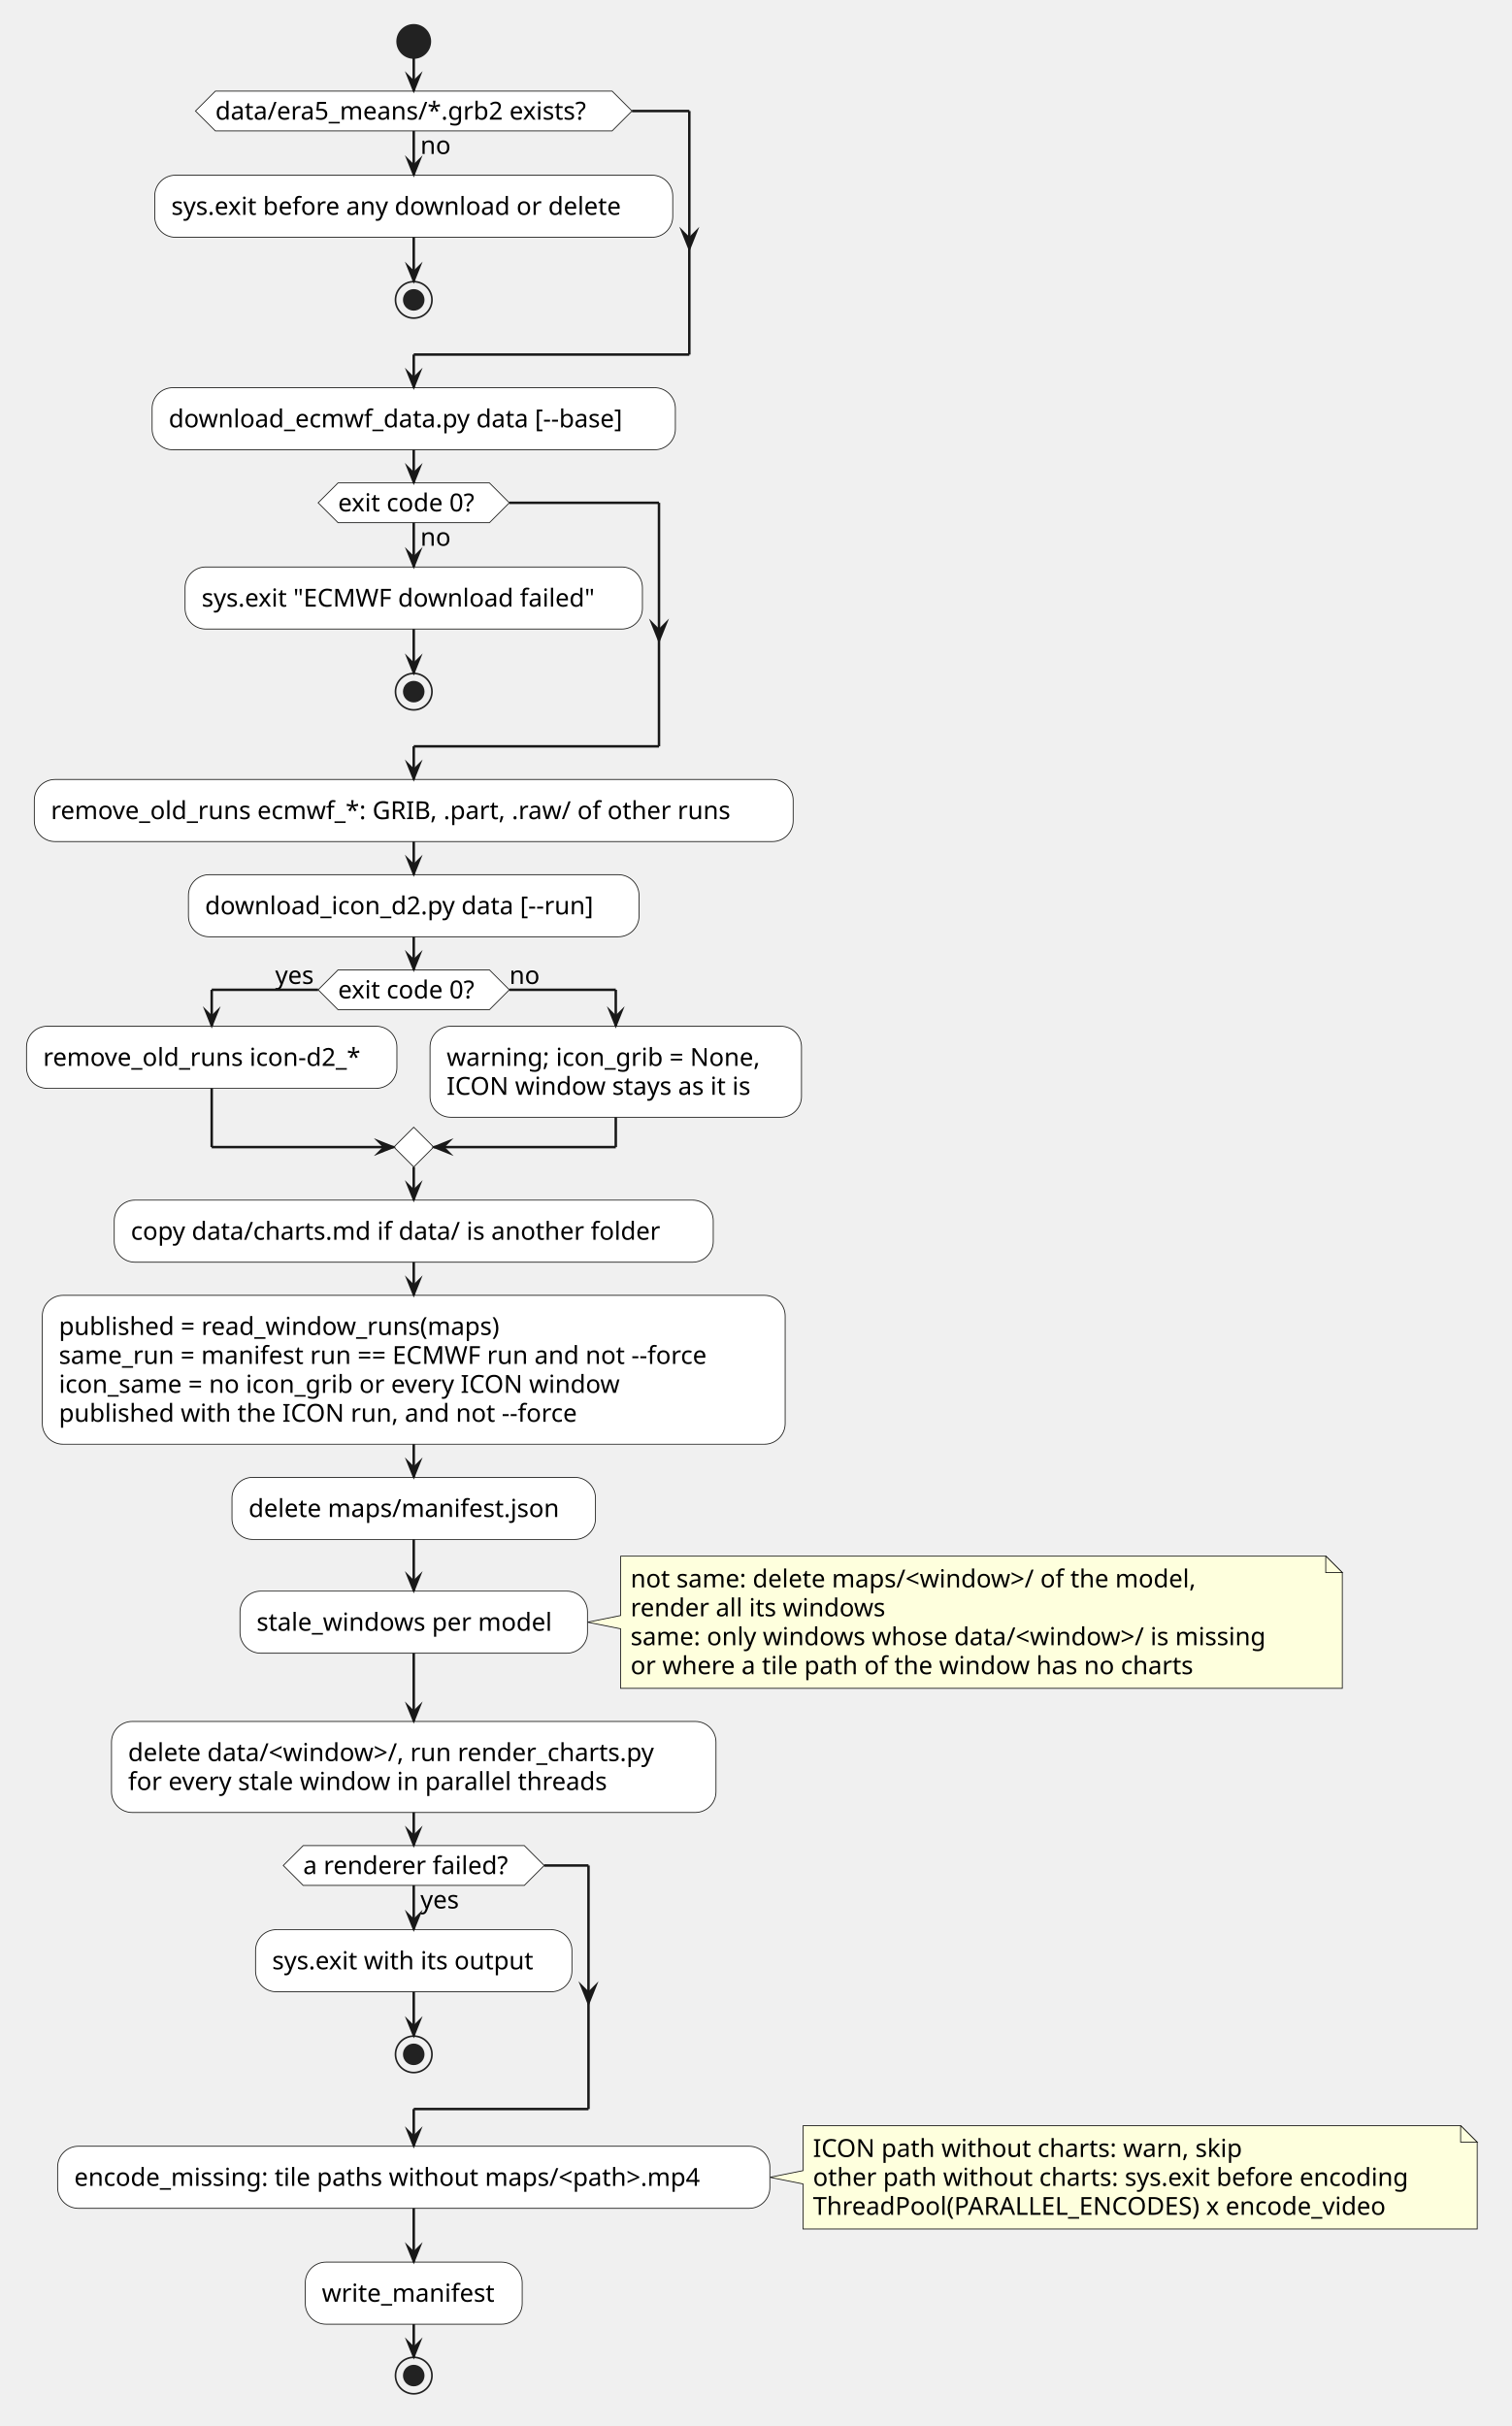
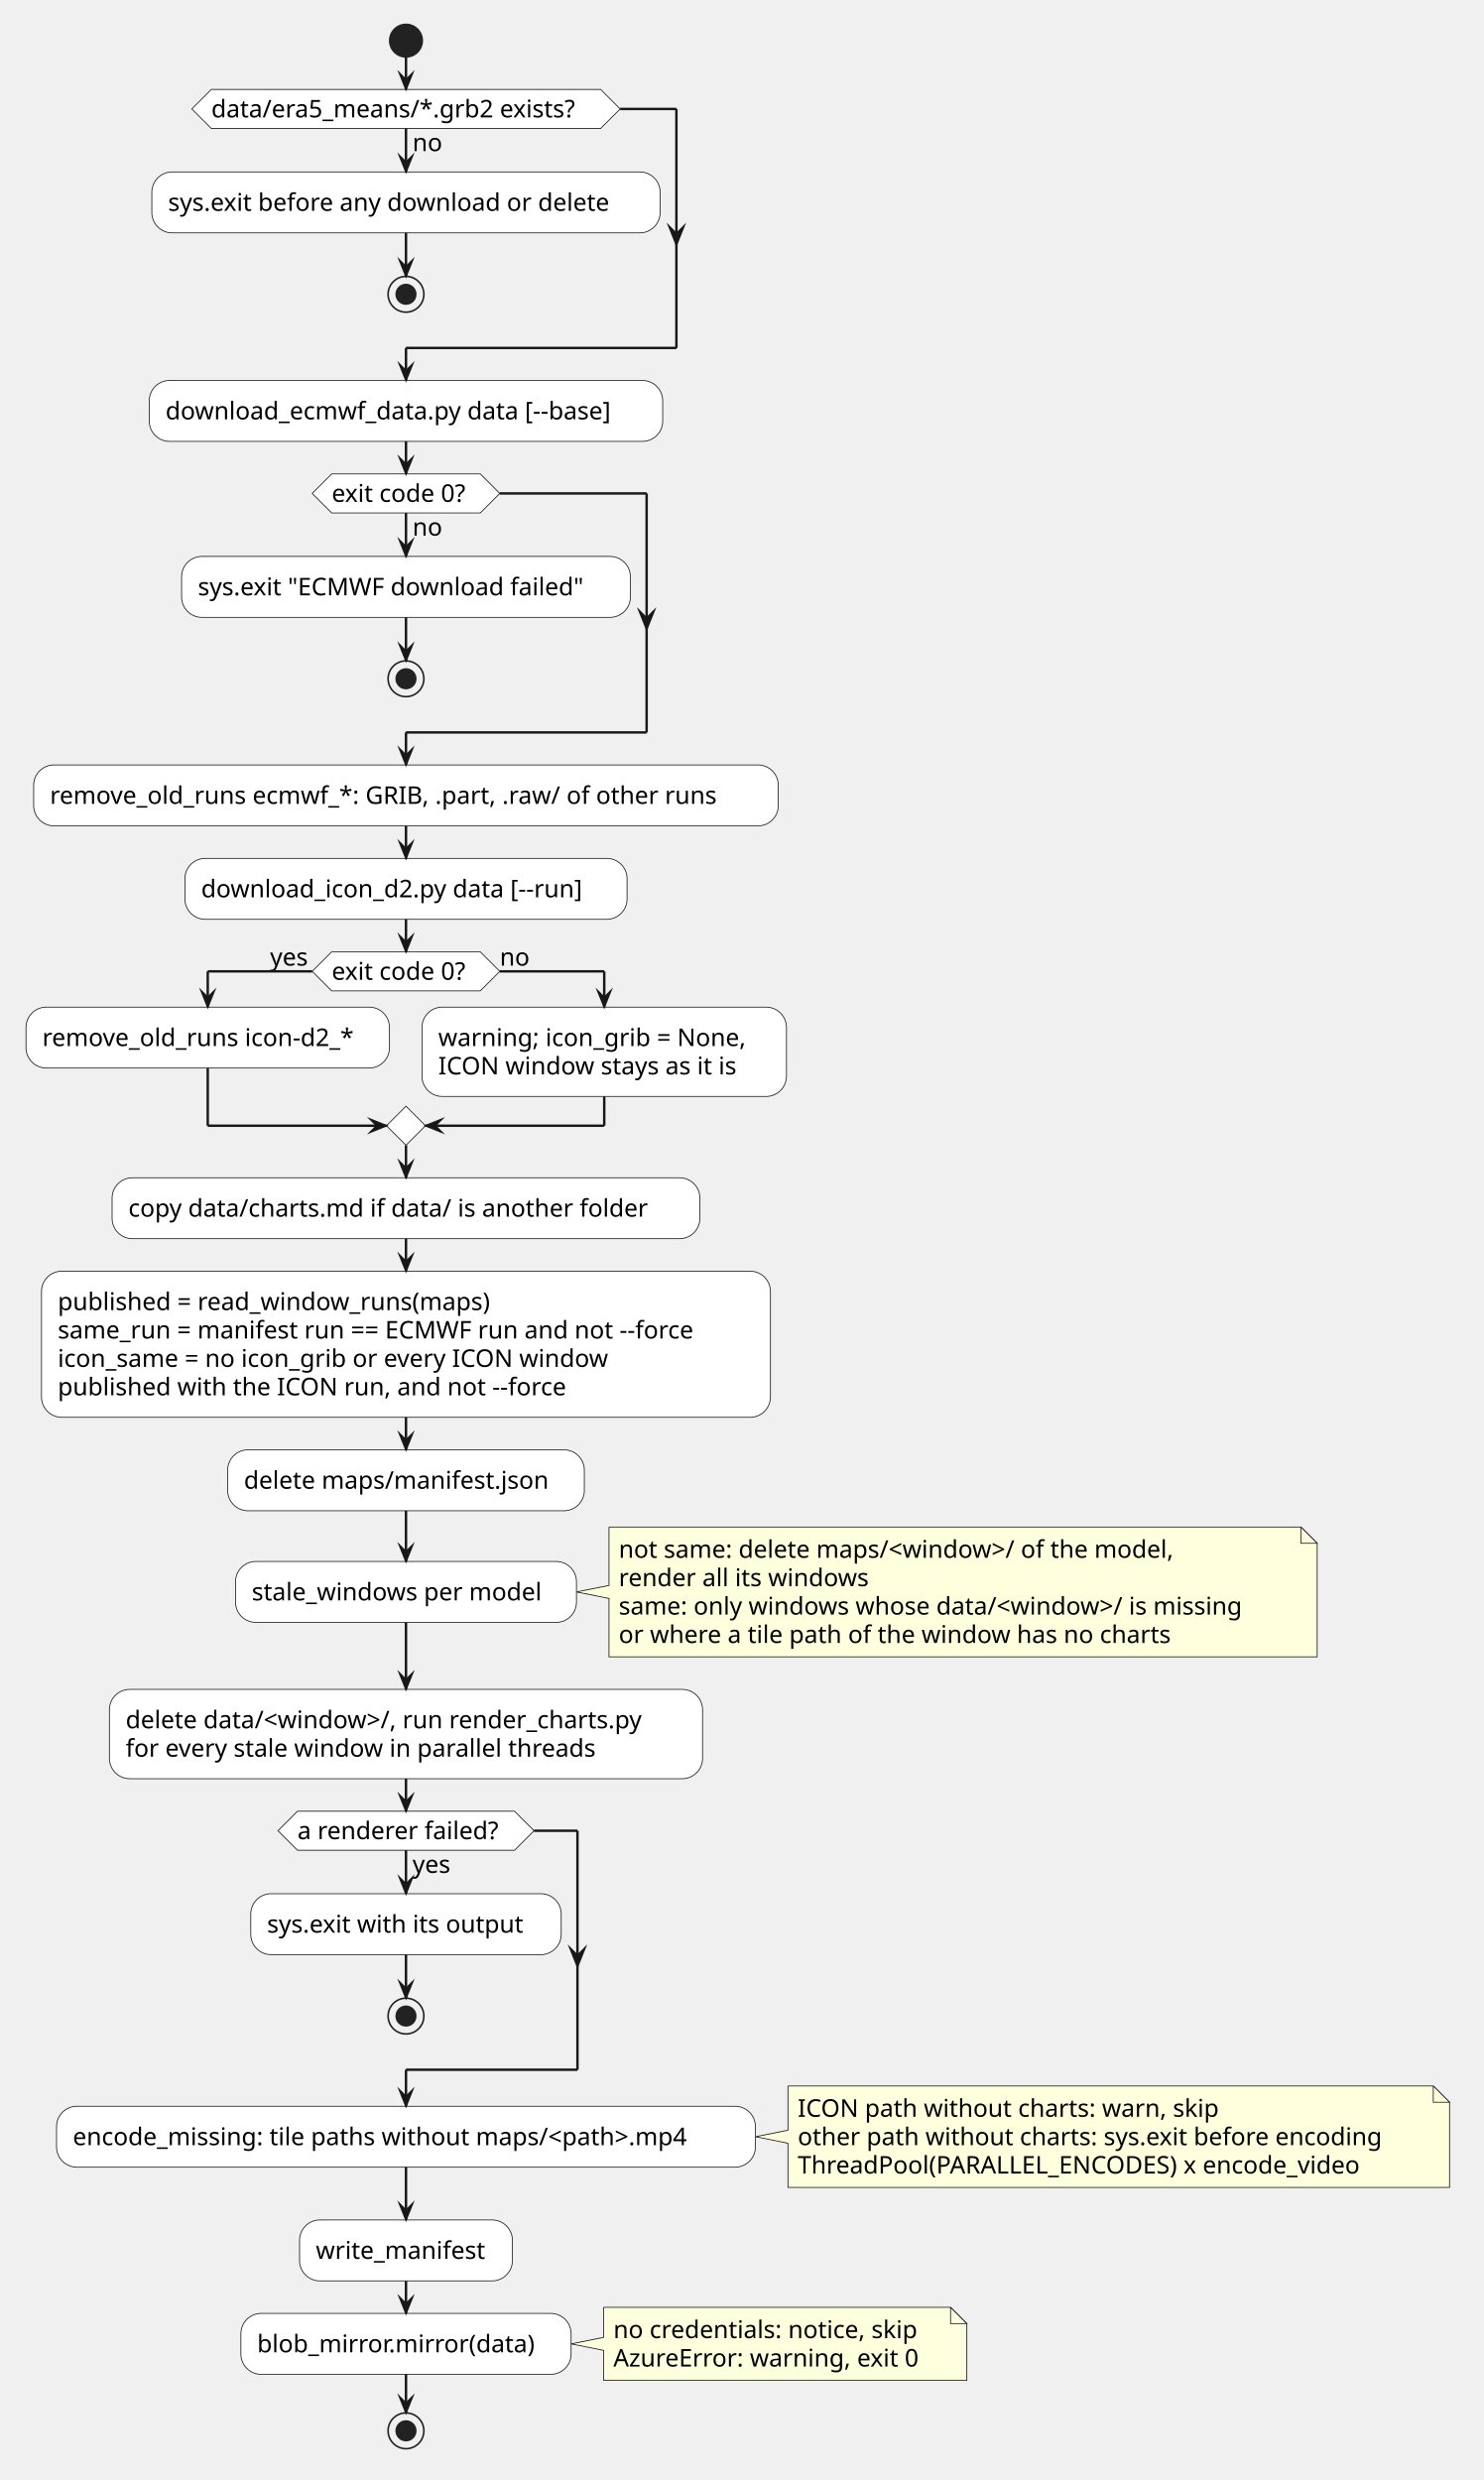
- <svg xmlns="http://www.w3.org/2000/svg" version="1.1" data-diagram-type="ACTIVITY" style="width:912px;height:1464px;background:#FFFFFF;" width="912px" height="1464px" viewBox="0 0 912 1464" zoomAndPan="magnify" preserveAspectRatio="none" contentStyleType="text/css">
+ <svg xmlns="http://www.w3.org/2000/svg" version="1.1" data-diagram-type="ACTIVITY" style="width:912px;height:1525px;background:#FFFFFF;" width="912px" height="1525px" viewBox="0 0 912 1525" zoomAndPan="magnify" preserveAspectRatio="none" contentStyleType="text/css">
  <defs />
  <g font-family="sans-serif" lengthAdjust="spacing">
    <ellipse cx="249.655" cy="25" rx="10" ry="10" fill="#222" style="stroke:#222;stroke-width:1;" />
    <rect x="93.365" y="105.73" width="312.581" height="37.461" fill="#FFF" style="stroke:#1D1D1B;stroke-width:0.5;" rx="12.5" ry="12.5" />
    <text x="103.365" y="129.654" fill="#000" font-size="15" textLength="292.581">sys.exit before any download or delete</text>
    <ellipse cx="249.655" cy="180.961" rx="11" ry="11" fill="none" style="stroke:#222;stroke-width:1;" />
    <ellipse cx="249.655" cy="180.961" rx="6" ry="6" fill="#222" style="stroke:#222;stroke-width:1;" />
    <polygon points="129.948,55,369.362,55,381.362,67,369.362,79,129.948,79,117.948,67,129.948,55" fill="#FFF" style="stroke:#1D1D1B;stroke-width:0.5;stroke-linejoin:miter;stroke-miterlimit:10;" />
    <text x="253.655" y="92.923" fill="#000" font-size="15" textLength="18.684">no</text>
    <text x="129.948" y="72.193" fill="#000" font-size="15" textLength="239.414">data/era5_means/*.grb2 exists?</text>
    <rect x="91.79" y="233.961" width="315.73" height="37.461" fill="#FFF" style="stroke:#1D1D1B;stroke-width:0.5;" rx="12.5" ry="12.5" />
    <text x="101.79" y="257.884" fill="#000" font-size="15" textLength="295.73">download_ecmwf_data.py data [--base]</text>
    <rect x="111.668" y="342.152" width="275.974" height="37.461" fill="#FFF" style="stroke:#1D1D1B;stroke-width:0.5;" rx="12.5" ry="12.5" />
    <text x="121.668" y="366.076" fill="#000" font-size="15" textLength="255.974">sys.exit "ECMWF download failed"</text>
    <ellipse cx="249.655" cy="417.383" rx="11" ry="11" fill="none" style="stroke:#222;stroke-width:1;" />
    <ellipse cx="249.655" cy="417.383" rx="6" ry="6" fill="#222" style="stroke:#222;stroke-width:1;" />
    <polygon points="203.971,291.422,295.34,291.422,307.34,303.422,295.34,315.422,203.971,315.422,191.971,303.422,203.971,291.422" fill="#FFF" style="stroke:#1D1D1B;stroke-width:0.5;stroke-linejoin:miter;stroke-miterlimit:10;" />
    <text x="253.655" y="329.345" fill="#000" font-size="15" textLength="18.684">no</text>
    <text x="203.971" y="308.615" fill="#000" font-size="15" textLength="91.37">exit code 0?</text>
    <rect x="20.702" y="470.383" width="457.908" height="37.461" fill="#FFF" style="stroke:#1D1D1B;stroke-width:0.5;" rx="12.5" ry="12.5" />
    <text x="30.702" y="494.306" fill="#000" font-size="15" textLength="437.908">remove_old_runs ecmwf_*: GRIB, .part, .raw/ of other runs</text>
    <rect x="113.708" y="527.844" width="271.895" height="37.461" fill="#FFF" style="stroke:#1D1D1B;stroke-width:0.5;" rx="12.5" ry="12.5" />
    <text x="123.708" y="551.767" fill="#000" font-size="15" textLength="251.895">download_icon_d2.py data [--run]</text>
    <polygon points="203.971,585.305,295.34,585.305,307.34,597.305,295.34,609.305,203.971,609.305,191.971,597.305,203.971,585.305" fill="#FFF" style="stroke:#1D1D1B;stroke-width:0.5;stroke-linejoin:miter;stroke-miterlimit:10;" />
    <text x="203.971" y="602.498" fill="#000" font-size="15" textLength="91.37">exit code 0?</text>
    <text x="166.05" y="593.767" fill="#000" font-size="15" textLength="25.92">yes</text>
    <text x="307.34" y="593.767" fill="#000" font-size="15" textLength="18.684">no</text>
    <rect x="16" y="619.305" width="223.496" height="37.461" fill="#FFF" style="stroke:#1D1D1B;stroke-width:0.5;" rx="12.5" ry="12.5" />
    <text x="26" y="643.228" fill="#000" font-size="15" textLength="203.496">remove_old_runs icon-d2_*</text>
    <rect x="259.496" y="619.305" width="224.133" height="54.922" fill="#FFF" style="stroke:#1D1D1B;stroke-width:0.5;" rx="12.5" ry="12.5" />
    <text x="269.496" y="643.228" fill="#000" font-size="15" textLength="204.133">warning; icon_grib = None,</text>
    <text x="269.496" y="660.689" fill="#000" font-size="15" textLength="197.292">ICON window stays as it is</text>
    <polygon points="249.655,680.227,261.655,692.227,249.655,704.227,237.655,692.227,249.655,680.227" fill="#FFF" style="stroke:#1D1D1B;stroke-width:0.5;stroke-linejoin:miter;stroke-miterlimit:10;" />
    <rect x="68.928" y="724.227" width="361.455" height="37.461" fill="#FFF" style="stroke:#1D1D1B;stroke-width:0.5;" rx="12.5" ry="12.5" />
    <text x="78.928" y="748.15" fill="#000" font-size="15" textLength="341.455">copy data/charts.md if data/ is another folder</text>
    <rect x="25.528" y="781.688" width="448.254" height="89.844" fill="#FFF" style="stroke:#1D1D1B;stroke-width:0.5;" rx="12.5" ry="12.5" />
    <text x="35.528" y="805.611" fill="#000" font-size="15" textLength="286.919">published = read_window_runs(maps)</text>
    <text x="35.528" y="823.072" fill="#000" font-size="15" textLength="428.254">same_run = manifest run == ECMWF run and not --force</text>
    <text x="35.528" y="840.533" fill="#000" font-size="15" textLength="364.607">icon_same = no icon_grib or every ICON window</text>
    <text x="35.528" y="857.994" fill="#000" font-size="15" textLength="332.358">published with the ICON run, and not --force</text>
    <rect x="139.987" y="891.531" width="219.336" height="37.461" fill="#FFF" style="stroke:#1D1D1B;stroke-width:0.5;" rx="12.5" ry="12.5" />
    <text x="149.987" y="915.455" fill="#000" font-size="15" textLength="199.336">delete maps/manifest.json</text>
    <path d="M374.489,938.992 L374.489,974.914 L354.489,978.914 L374.489,982.914 L374.489,1018.836 A0,0 0 0 0 374.489,1018.836 L809.974,1018.836 A0,0 0 0 0 809.974,1018.836 L809.974,948.992 L799.974,938.992 L374.489,938.992 A0,0 0 0 0 374.489,938.992" style="stroke:#181818;stroke-width:0.5;" fill="#FEFFDD" />
    <path d="M799.974,938.992 L799.974,948.992 L809.974,948.992 L799.974,938.992" style="stroke:#181818;stroke-width:0.5;" fill="#FEFFDD" />
    <text x="380.489" y="957.916" fill="#000" font-size="15" textLength="370.173">not same: delete maps/&lt;window&gt;/ of the model,</text>
    <text x="380.489" y="975.376" fill="#000" font-size="15" textLength="164.238">render all its windows</text>
    <text x="380.489" y="992.837" fill="#000" font-size="15" textLength="414.485">same: only windows whose data/&lt;window&gt;/ is missing</text>
    <text x="380.489" y="1010.298" fill="#000" font-size="15" textLength="364.153">or where a tile path of the window has no charts</text>
    <rect x="144.821" y="960.184" width="209.668" height="37.461" fill="#FFF" style="stroke:#1D1D1B;stroke-width:0.5;" rx="12.5" ry="12.5" />
    <text x="154.821" y="984.107" fill="#000" font-size="15" textLength="189.668">stale_windows per model</text>
    <rect x="67.284" y="1038.836" width="364.744" height="54.922" fill="#FFF" style="stroke:#1D1D1B;stroke-width:0.5;" rx="12.5" ry="12.5" />
    <text x="77.284" y="1062.759" fill="#000" font-size="15" textLength="344.744">delete data/&lt;window&gt;/, run render_charts.py</text>
    <text x="77.284" y="1080.22" fill="#000" font-size="15" textLength="311.594">for every stale window in parallel threads</text>
    <rect x="154.207" y="1164.488" width="190.896" height="37.461" fill="#FFF" style="stroke:#1D1D1B;stroke-width:0.5;" rx="12.5" ry="12.5" />
    <text x="164.207" y="1188.412" fill="#000" font-size="15" textLength="170.896">sys.exit with its output</text>
    <ellipse cx="249.655" cy="1239.719" rx="11" ry="11" fill="none" style="stroke:#222;stroke-width:1;" />
    <ellipse cx="249.655" cy="1239.719" rx="6" ry="6" fill="#222" style="stroke:#222;stroke-width:1;" />
    <polygon points="182.924,1113.758,316.386,1113.758,328.386,1125.758,316.386,1137.758,182.924,1137.758,170.924,1125.758,182.924,1113.758" fill="#FFF" style="stroke:#1D1D1B;stroke-width:0.5;stroke-linejoin:miter;stroke-miterlimit:10;" />
    <text x="253.655" y="1151.681" fill="#000" font-size="15" textLength="25.92">yes</text>
    <text x="182.924" y="1130.951" fill="#000" font-size="15" textLength="133.462">a renderer failed?</text>
    <path d="M484.539,1282.719 L484.539,1309.91 L464.539,1313.91 L484.539,1317.91 L484.539,1345.102 A0,0 0 0 0 484.539,1345.102 L891.372,1345.102 A0,0 0 0 0 891.372,1345.102 L891.372,1292.719 L881.372,1282.719 L484.539,1282.719 A0,0 0 0 0 484.539,1282.719" style="stroke:#181818;stroke-width:0.5;" fill="#FEFFDD" />
    <path d="M881.372,1282.719 L881.372,1292.719 L891.372,1292.719 L881.372,1282.719" style="stroke:#181818;stroke-width:0.5;" fill="#FEFFDD" />
    <text x="490.539" y="1301.642" fill="#000" font-size="15" textLength="276.211">ICON path without charts: warn, skip</text>
    <text x="490.539" y="1319.103" fill="#000" font-size="15" textLength="385.833">other path without charts: sys.exit before encoding</text>
    <text x="490.539" y="1336.564" fill="#000" font-size="15" textLength="373.411">ThreadPool(PARALLEL_ENCODES) x encode_video</text>
    <rect x="34.771" y="1295.18" width="429.768" height="37.461" fill="#FFF" style="stroke:#1D1D1B;stroke-width:0.5;" rx="12.5" ry="12.5" />
    <text x="44.771" y="1319.103" fill="#000" font-size="15" textLength="409.768">encode_missing: tile paths without maps/&lt;path&gt;.mp4</text>
    <rect x="184.207" y="1365.102" width="130.896" height="37.461" fill="#FFF" style="stroke:#1D1D1B;stroke-width:0.5;" rx="12.5" ry="12.5" />
    <text x="194.207" y="1389.025" fill="#000" font-size="15" textLength="110.896">write_manifest</text>
-     <ellipse cx="249.655" cy="1433.563" rx="11" ry="11" fill="none" style="stroke:#222;stroke-width:1;" />
-     <ellipse cx="249.655" cy="1433.563" rx="6" ry="6" fill="#222" style="stroke:#222;stroke-width:1;" />
+     <path d="M371.186,1418.832 L371.186,1437.293 L351.186,1441.293 L371.186,1445.293 L371.186,1463.754 A0,0 0 0 0 371.186,1463.754 L594.532,1463.754 A0,0 0 0 0 594.532,1463.754 L594.532,1428.832 L584.532,1418.832 L371.186,1418.832 A0,0 0 0 0 371.186,1418.832" style="stroke:#181818;stroke-width:0.5;" fill="#FEFFDD" />
+     <path d="M584.532,1418.832 L584.532,1428.832 L594.532,1428.832 L584.532,1418.832" style="stroke:#181818;stroke-width:0.5;" fill="#FEFFDD" />
+     <text x="377.186" y="1437.755" fill="#000" font-size="15" textLength="202.332">no credentials: notice, skip</text>
+     <text x="377.186" y="1455.216" fill="#000" font-size="15" textLength="202.346">AzureError: warning, exit 0</text>
+     <rect x="148.125" y="1422.563" width="203.062" height="37.461" fill="#FFF" style="stroke:#1D1D1B;stroke-width:0.5;" rx="12.5" ry="12.5" />
+     <text x="158.125" y="1446.486" fill="#000" font-size="15" textLength="183.062">blob_mirror.mirror(data)</text>
+     <ellipse cx="249.655" cy="1494.754" rx="11" ry="11" fill="none" style="stroke:#222;stroke-width:1;" />
+     <ellipse cx="249.655" cy="1494.754" rx="6" ry="6" fill="#222" style="stroke:#222;stroke-width:1;" />
    <line x1="249.655" y1="143.191" x2="249.655" y2="169.961" style="stroke:#181818;stroke-width:1.5;" />
    <polygon points="245.655,159.961,249.655,169.961,253.655,159.961,249.655,163.961" fill="#181818" style="stroke:#181818;stroke-width:1;stroke-linejoin:miter;stroke-miterlimit:10;" />
    <line x1="249.655" y1="79" x2="249.655" y2="105.73" style="stroke:#181818;stroke-width:1.5;" />
    <polygon points="245.655,95.73,249.655,105.73,253.655,95.73,249.655,99.73" fill="#181818" style="stroke:#181818;stroke-width:1;stroke-linejoin:miter;stroke-miterlimit:10;" />
    <line x1="381.362" y1="67" x2="415.946" y2="67" style="stroke:#181818;stroke-width:1.5;" />
    <polygon points="411.946,139.961,415.946,149.961,419.946,139.961,415.946,143.961" fill="#181818" style="stroke:#181818;stroke-width:1.5;stroke-linejoin:miter;stroke-miterlimit:10;" />
    <line x1="415.946" y1="67" x2="415.946" y2="213.961" style="stroke:#181818;stroke-width:1.5;" />
    <line x1="415.946" y1="213.961" x2="249.655" y2="213.961" style="stroke:#181818;stroke-width:1.5;" />
    <line x1="249.655" y1="213.961" x2="249.655" y2="233.961" style="stroke:#181818;stroke-width:1.5;" />
    <polygon points="245.655,223.961,249.655,233.961,253.655,223.961,249.655,227.961" fill="#181818" style="stroke:#181818;stroke-width:1;stroke-linejoin:miter;stroke-miterlimit:10;" />
    <line x1="249.655" y1="35" x2="249.655" y2="55" style="stroke:#181818;stroke-width:1.5;" />
    <polygon points="245.655,45,249.655,55,253.655,45,249.655,49" fill="#181818" style="stroke:#181818;stroke-width:1;stroke-linejoin:miter;stroke-miterlimit:10;" />
    <line x1="249.655" y1="379.613" x2="249.655" y2="406.383" style="stroke:#181818;stroke-width:1.5;" />
    <polygon points="245.655,396.383,249.655,406.383,253.655,396.383,249.655,400.383" fill="#181818" style="stroke:#181818;stroke-width:1;stroke-linejoin:miter;stroke-miterlimit:10;" />
    <line x1="249.655" y1="315.422" x2="249.655" y2="342.152" style="stroke:#181818;stroke-width:1.5;" />
    <polygon points="245.655,332.152,249.655,342.152,253.655,332.152,249.655,336.152" fill="#181818" style="stroke:#181818;stroke-width:1;stroke-linejoin:miter;stroke-miterlimit:10;" />
    <line x1="307.34" y1="303.422" x2="397.642" y2="303.422" style="stroke:#181818;stroke-width:1.5;" />
    <polygon points="393.642,376.383,397.642,386.383,401.642,376.383,397.642,380.383" fill="#181818" style="stroke:#181818;stroke-width:1.5;stroke-linejoin:miter;stroke-miterlimit:10;" />
    <line x1="397.642" y1="303.422" x2="397.642" y2="450.383" style="stroke:#181818;stroke-width:1.5;" />
    <line x1="397.642" y1="450.383" x2="249.655" y2="450.383" style="stroke:#181818;stroke-width:1.5;" />
    <line x1="249.655" y1="450.383" x2="249.655" y2="470.383" style="stroke:#181818;stroke-width:1.5;" />
    <polygon points="245.655,460.383,249.655,470.383,253.655,460.383,249.655,464.383" fill="#181818" style="stroke:#181818;stroke-width:1;stroke-linejoin:miter;stroke-miterlimit:10;" />
    <line x1="249.655" y1="271.422" x2="249.655" y2="291.422" style="stroke:#181818;stroke-width:1.5;" />
    <polygon points="245.655,281.422,249.655,291.422,253.655,281.422,249.655,285.422" fill="#181818" style="stroke:#181818;stroke-width:1;stroke-linejoin:miter;stroke-miterlimit:10;" />
    <line x1="249.655" y1="507.844" x2="249.655" y2="527.844" style="stroke:#181818;stroke-width:1.5;" />
    <polygon points="245.655,517.844,249.655,527.844,253.655,517.844,249.655,521.844" fill="#181818" style="stroke:#181818;stroke-width:1;stroke-linejoin:miter;stroke-miterlimit:10;" />
    <line x1="191.971" y1="597.305" x2="127.748" y2="597.305" style="stroke:#181818;stroke-width:1.5;" />
    <line x1="127.748" y1="597.305" x2="127.748" y2="619.305" style="stroke:#181818;stroke-width:1.5;" />
    <polygon points="123.748,609.305,127.748,619.305,131.748,609.305,127.748,613.305" fill="#181818" style="stroke:#181818;stroke-width:1;stroke-linejoin:miter;stroke-miterlimit:10;" />
    <line x1="307.34" y1="597.305" x2="371.563" y2="597.305" style="stroke:#181818;stroke-width:1.5;" />
    <line x1="371.563" y1="597.305" x2="371.563" y2="619.305" style="stroke:#181818;stroke-width:1.5;" />
    <polygon points="367.563,609.305,371.563,619.305,375.563,609.305,371.563,613.305" fill="#181818" style="stroke:#181818;stroke-width:1;stroke-linejoin:miter;stroke-miterlimit:10;" />
    <line x1="127.748" y1="656.766" x2="127.748" y2="692.227" style="stroke:#181818;stroke-width:1.5;" />
    <line x1="127.748" y1="692.227" x2="237.655" y2="692.227" style="stroke:#181818;stroke-width:1.5;" />
    <polygon points="227.655,688.227,237.655,692.227,227.655,696.227,231.655,692.227" fill="#181818" style="stroke:#181818;stroke-width:1;stroke-linejoin:miter;stroke-miterlimit:10;" />
    <line x1="371.563" y1="674.227" x2="371.563" y2="692.227" style="stroke:#181818;stroke-width:1.5;" />
    <line x1="371.563" y1="692.227" x2="261.655" y2="692.227" style="stroke:#181818;stroke-width:1.5;" />
    <polygon points="271.655,688.227,261.655,692.227,271.655,696.227,267.655,692.227" fill="#181818" style="stroke:#181818;stroke-width:1;stroke-linejoin:miter;stroke-miterlimit:10;" />
    <line x1="249.655" y1="565.305" x2="249.655" y2="585.305" style="stroke:#181818;stroke-width:1.5;" />
    <polygon points="245.655,575.305,249.655,585.305,253.655,575.305,249.655,579.305" fill="#181818" style="stroke:#181818;stroke-width:1;stroke-linejoin:miter;stroke-miterlimit:10;" />
    <line x1="249.655" y1="704.227" x2="249.655" y2="724.227" style="stroke:#181818;stroke-width:1.5;" />
    <polygon points="245.655,714.227,249.655,724.227,253.655,714.227,249.655,718.227" fill="#181818" style="stroke:#181818;stroke-width:1;stroke-linejoin:miter;stroke-miterlimit:10;" />
    <line x1="249.655" y1="761.688" x2="249.655" y2="781.688" style="stroke:#181818;stroke-width:1.5;" />
    <polygon points="245.655,771.688,249.655,781.688,253.655,771.688,249.655,775.688" fill="#181818" style="stroke:#181818;stroke-width:1;stroke-linejoin:miter;stroke-miterlimit:10;" />
    <line x1="249.655" y1="871.531" x2="249.655" y2="891.531" style="stroke:#181818;stroke-width:1.5;" />
    <polygon points="245.655,881.531,249.655,891.531,253.655,881.531,249.655,885.531" fill="#181818" style="stroke:#181818;stroke-width:1;stroke-linejoin:miter;stroke-miterlimit:10;" />
    <line x1="249.655" y1="928.992" x2="249.655" y2="960.184" style="stroke:#181818;stroke-width:1.5;" />
    <polygon points="245.655,950.184,249.655,960.184,253.655,950.184,249.655,954.184" fill="#181818" style="stroke:#181818;stroke-width:1;stroke-linejoin:miter;stroke-miterlimit:10;" />
    <line x1="249.655" y1="997.645" x2="249.655" y2="1038.836" style="stroke:#181818;stroke-width:1.5;" />
    <polygon points="245.655,1028.836,249.655,1038.836,253.655,1028.836,249.655,1032.836" fill="#181818" style="stroke:#181818;stroke-width:1;stroke-linejoin:miter;stroke-miterlimit:10;" />
    <line x1="249.655" y1="1201.949" x2="249.655" y2="1228.719" style="stroke:#181818;stroke-width:1.5;" />
    <polygon points="245.655,1218.719,249.655,1228.719,253.655,1218.719,249.655,1222.719" fill="#181818" style="stroke:#181818;stroke-width:1;stroke-linejoin:miter;stroke-miterlimit:10;" />
    <line x1="249.655" y1="1137.758" x2="249.655" y2="1164.488" style="stroke:#181818;stroke-width:1.5;" />
    <polygon points="245.655,1154.488,249.655,1164.488,253.655,1154.488,249.655,1158.488" fill="#181818" style="stroke:#181818;stroke-width:1;stroke-linejoin:miter;stroke-miterlimit:10;" />
    <line x1="328.386" y1="1125.758" x2="355.103" y2="1125.758" style="stroke:#181818;stroke-width:1.5;" />
    <polygon points="351.103,1198.719,355.103,1208.719,359.103,1198.719,355.103,1202.719" fill="#181818" style="stroke:#181818;stroke-width:1.5;stroke-linejoin:miter;stroke-miterlimit:10;" />
    <line x1="355.103" y1="1125.758" x2="355.103" y2="1272.719" style="stroke:#181818;stroke-width:1.5;" />
    <line x1="355.103" y1="1272.719" x2="249.655" y2="1272.719" style="stroke:#181818;stroke-width:1.5;" />
    <line x1="249.655" y1="1272.719" x2="249.655" y2="1295.18" style="stroke:#181818;stroke-width:1.5;" />
    <polygon points="245.655,1285.18,249.655,1295.18,253.655,1285.18,249.655,1289.18" fill="#181818" style="stroke:#181818;stroke-width:1;stroke-linejoin:miter;stroke-miterlimit:10;" />
    <line x1="249.655" y1="1093.758" x2="249.655" y2="1113.758" style="stroke:#181818;stroke-width:1.5;" />
    <polygon points="245.655,1103.758,249.655,1113.758,253.655,1103.758,249.655,1107.758" fill="#181818" style="stroke:#181818;stroke-width:1;stroke-linejoin:miter;stroke-miterlimit:10;" />
    <line x1="249.655" y1="1332.641" x2="249.655" y2="1365.102" style="stroke:#181818;stroke-width:1.5;" />
    <polygon points="245.655,1355.102,249.655,1365.102,253.655,1355.102,249.655,1359.102" fill="#181818" style="stroke:#181818;stroke-width:1;stroke-linejoin:miter;stroke-miterlimit:10;" />
    <line x1="249.655" y1="1402.563" x2="249.655" y2="1422.563" style="stroke:#181818;stroke-width:1.5;" />
    <polygon points="245.655,1412.563,249.655,1422.563,253.655,1412.563,249.655,1416.563" fill="#181818" style="stroke:#181818;stroke-width:1;stroke-linejoin:miter;stroke-miterlimit:10;" />
+     <line x1="249.655" y1="1460.023" x2="249.655" y2="1483.754" style="stroke:#181818;stroke-width:1.5;" />
+     <polygon points="245.655,1473.754,249.655,1483.754,253.655,1473.754,249.655,1477.754" fill="#181818" style="stroke:#181818;stroke-width:1;stroke-linejoin:miter;stroke-miterlimit:10;" />
  </g>
</svg>
